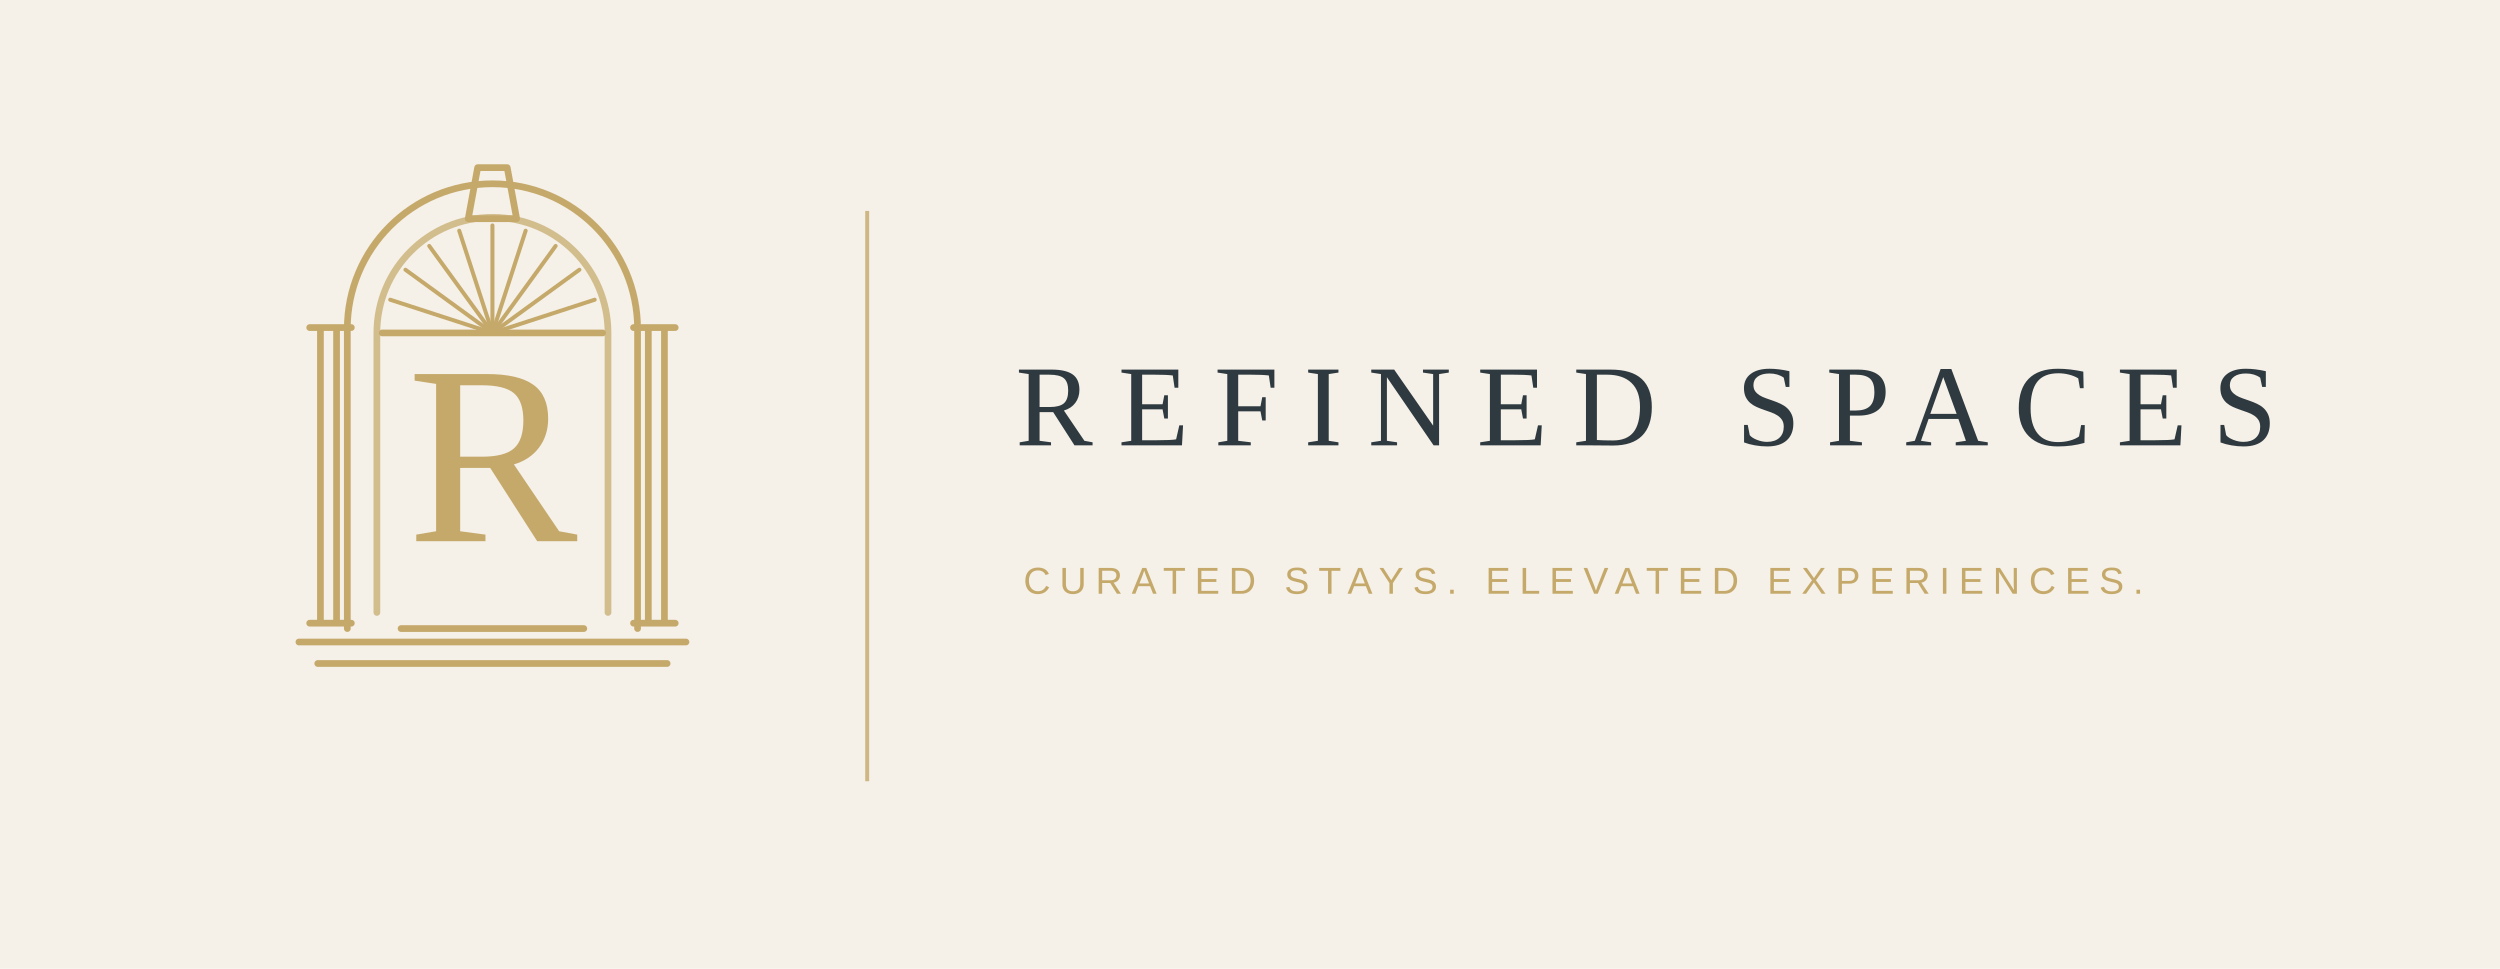
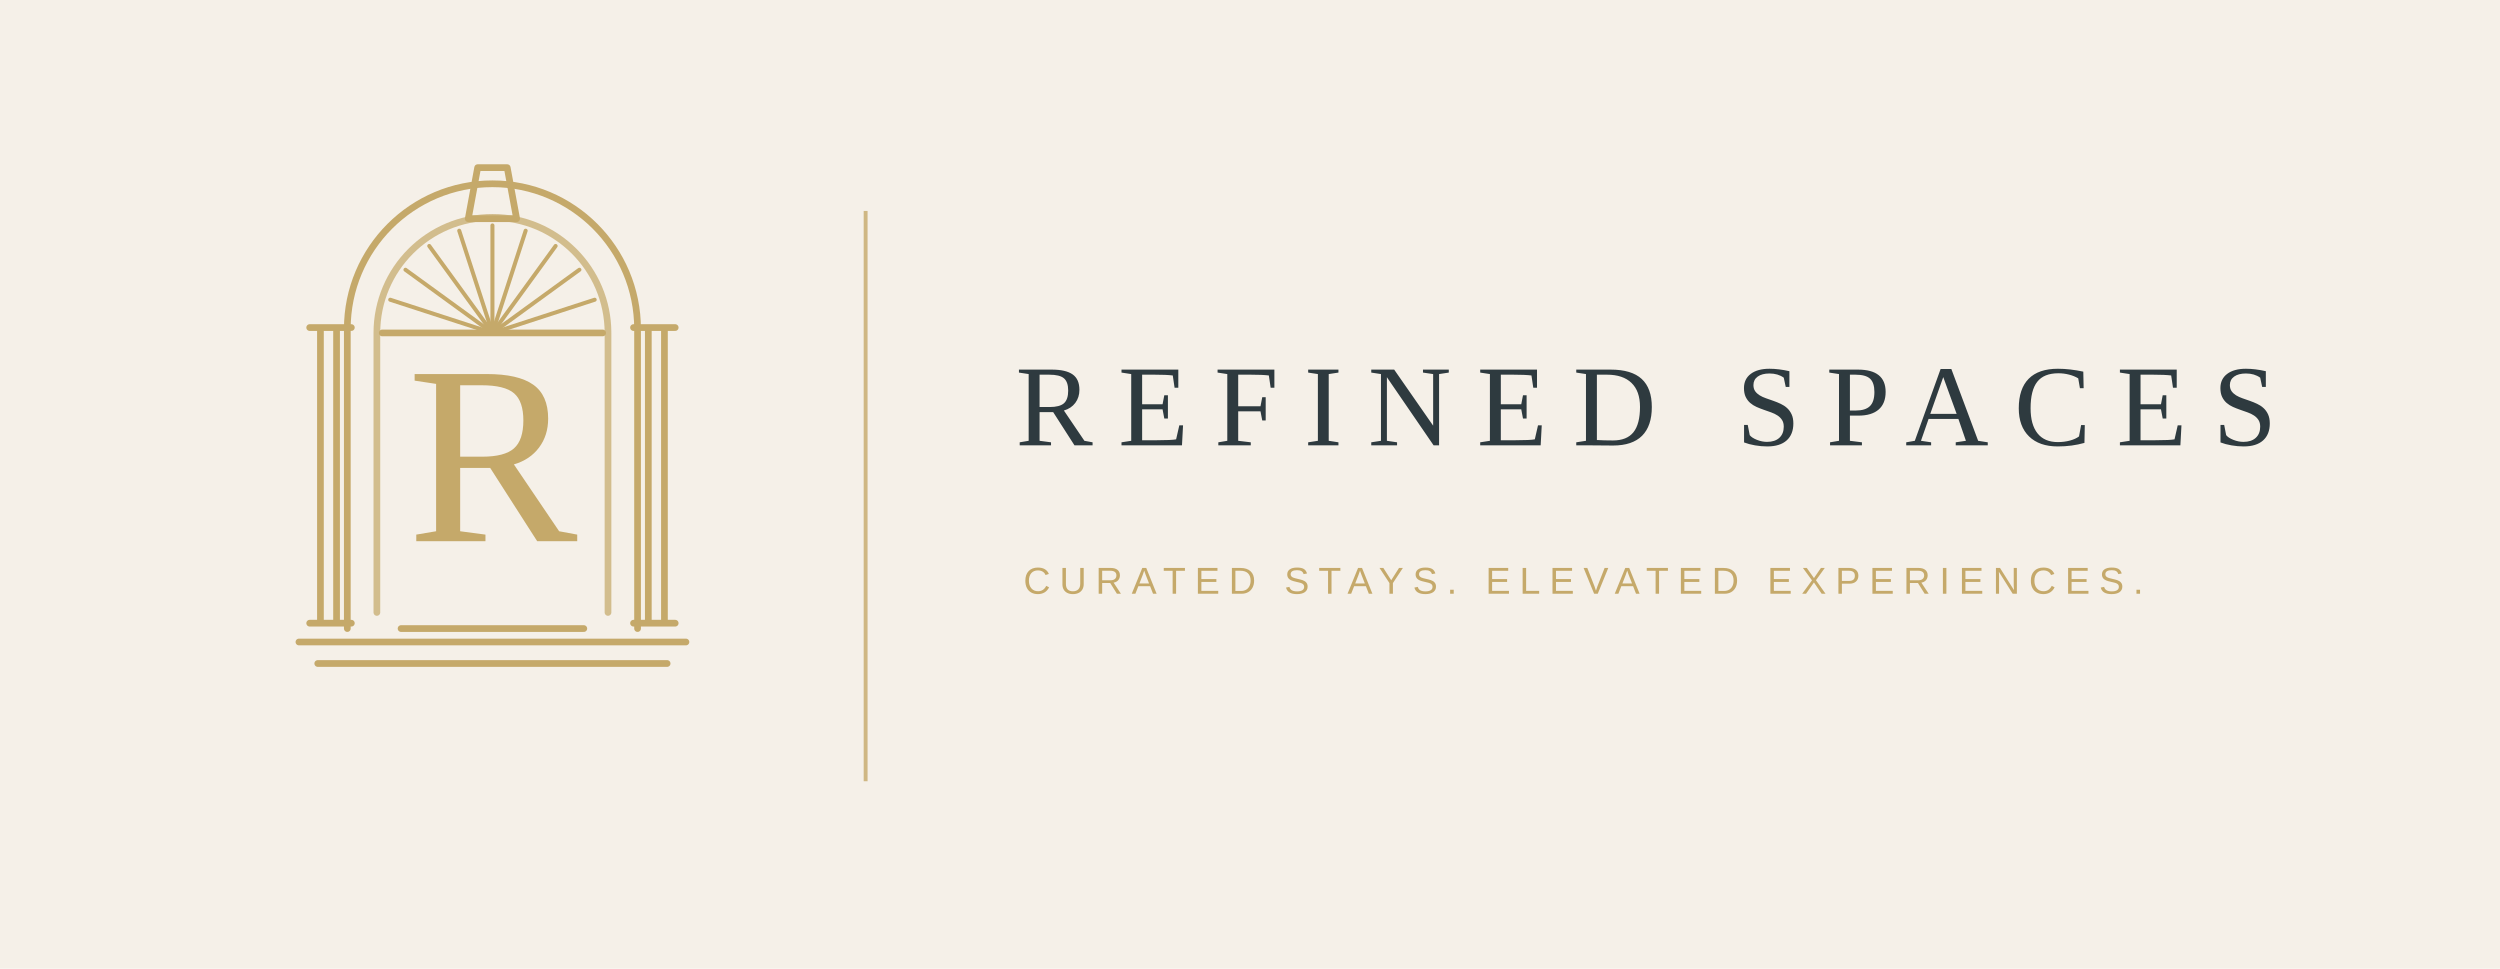
<svg xmlns="http://www.w3.org/2000/svg" width="1600" height="620" viewBox="0 0 1600 620" role="img" aria-labelledby="title desc">
  <rect width="1600" height="620" fill="#F5F0E8" />
  <g transform="translate(95 60) scale(0.86)" stroke="#C5A96A" stroke-width="5" stroke-linecap="round" stroke-linejoin="round">
    <path d="M 148 398 L 148 175 A 108 108 0 0 1 364 175 L 364 398" fill="none" />
    <path d="M 170 386 L 170 178 A 86 86 0 0 1 342 178 L 342 386" fill="none" opacity="0.72" />
    <path d="M128 394 L128 174 M140 394 L140 174 M120 394 H151 M120 174 H151" fill="none" />
    <path d="M384 394 L384 174 M372 394 L372 174 M361 394 H392 M361 174 H392" fill="none" />
    <path d="M112 408 H400 M126 424 H386" fill="none" />
    <path d="M188 398 H324" fill="none" />
    <path d="M245 55 L267 55 L274 93 L238 93 Z" fill="none" />
    <path d="M174 178 H338" fill="none" />
    <line x1="256.00" y1="178.00" x2="332.08" y2="153.28" stroke="#C5A96A" stroke-width="3" stroke-linecap="round" />
    <line x1="256.00" y1="178.00" x2="320.72" y2="130.98" stroke="#C5A96A" stroke-width="3" stroke-linecap="round" />
    <line x1="256.00" y1="178.00" x2="303.02" y2="113.28" stroke="#C5A96A" stroke-width="3" stroke-linecap="round" />
    <line x1="256.00" y1="178.00" x2="280.72" y2="101.92" stroke="#C5A96A" stroke-width="3" stroke-linecap="round" />
    <line x1="256.00" y1="178.00" x2="256.00" y2="98.00" stroke="#C5A96A" stroke-width="3" stroke-linecap="round" />
    <line x1="256.00" y1="178.00" x2="231.28" y2="101.92" stroke="#C5A96A" stroke-width="3" stroke-linecap="round" />
    <line x1="256.00" y1="178.00" x2="208.98" y2="113.28" stroke="#C5A96A" stroke-width="3" stroke-linecap="round" />
    <line x1="256.00" y1="178.00" x2="191.28" y2="130.98" stroke="#C5A96A" stroke-width="3" stroke-linecap="round" />
    <line x1="256.00" y1="178.00" x2="179.92" y2="153.28" stroke="#C5A96A" stroke-width="3" stroke-linecap="round" />
    <text x="256" y="333" text-anchor="middle" fill="#C5A96A" stroke="none" font-family="Cormorant Garamond, Playfair Display, Libre Baskerville, Georgia, 'Times New Roman', serif" font-size="190" font-weight="400">R</text>
    <g stroke="#C5A96A" />
  </g>
-   <line x1="555" y1="135" x2="555" y2="500" stroke="#C5A96A" stroke-width="2.5" opacity="0.8" />
+   <line x1="554" y1="135" x2="554" y2="500" stroke="#C5A96A" stroke-width="2.5" opacity="0.8" />
  <text x="650" y="285" text-anchor="start" fill="#2E3A3F" font-family="Cormorant Garamond, Playfair Display, Libre Baskerville, Georgia, 'Times New Roman', serif" font-size="74" font-weight="400" letter-spacing="0.22em">REFINED SPACES</text>
  <text x="655" y="380" text-anchor="start" fill="#C5A96A" font-family="DM Sans, Jost, Raleway, Arial, sans-serif" font-size="24" font-weight="300" letter-spacing="0.24em">CURATED STAYS. ELEVATED EXPERIENCES.</text>
</svg>
